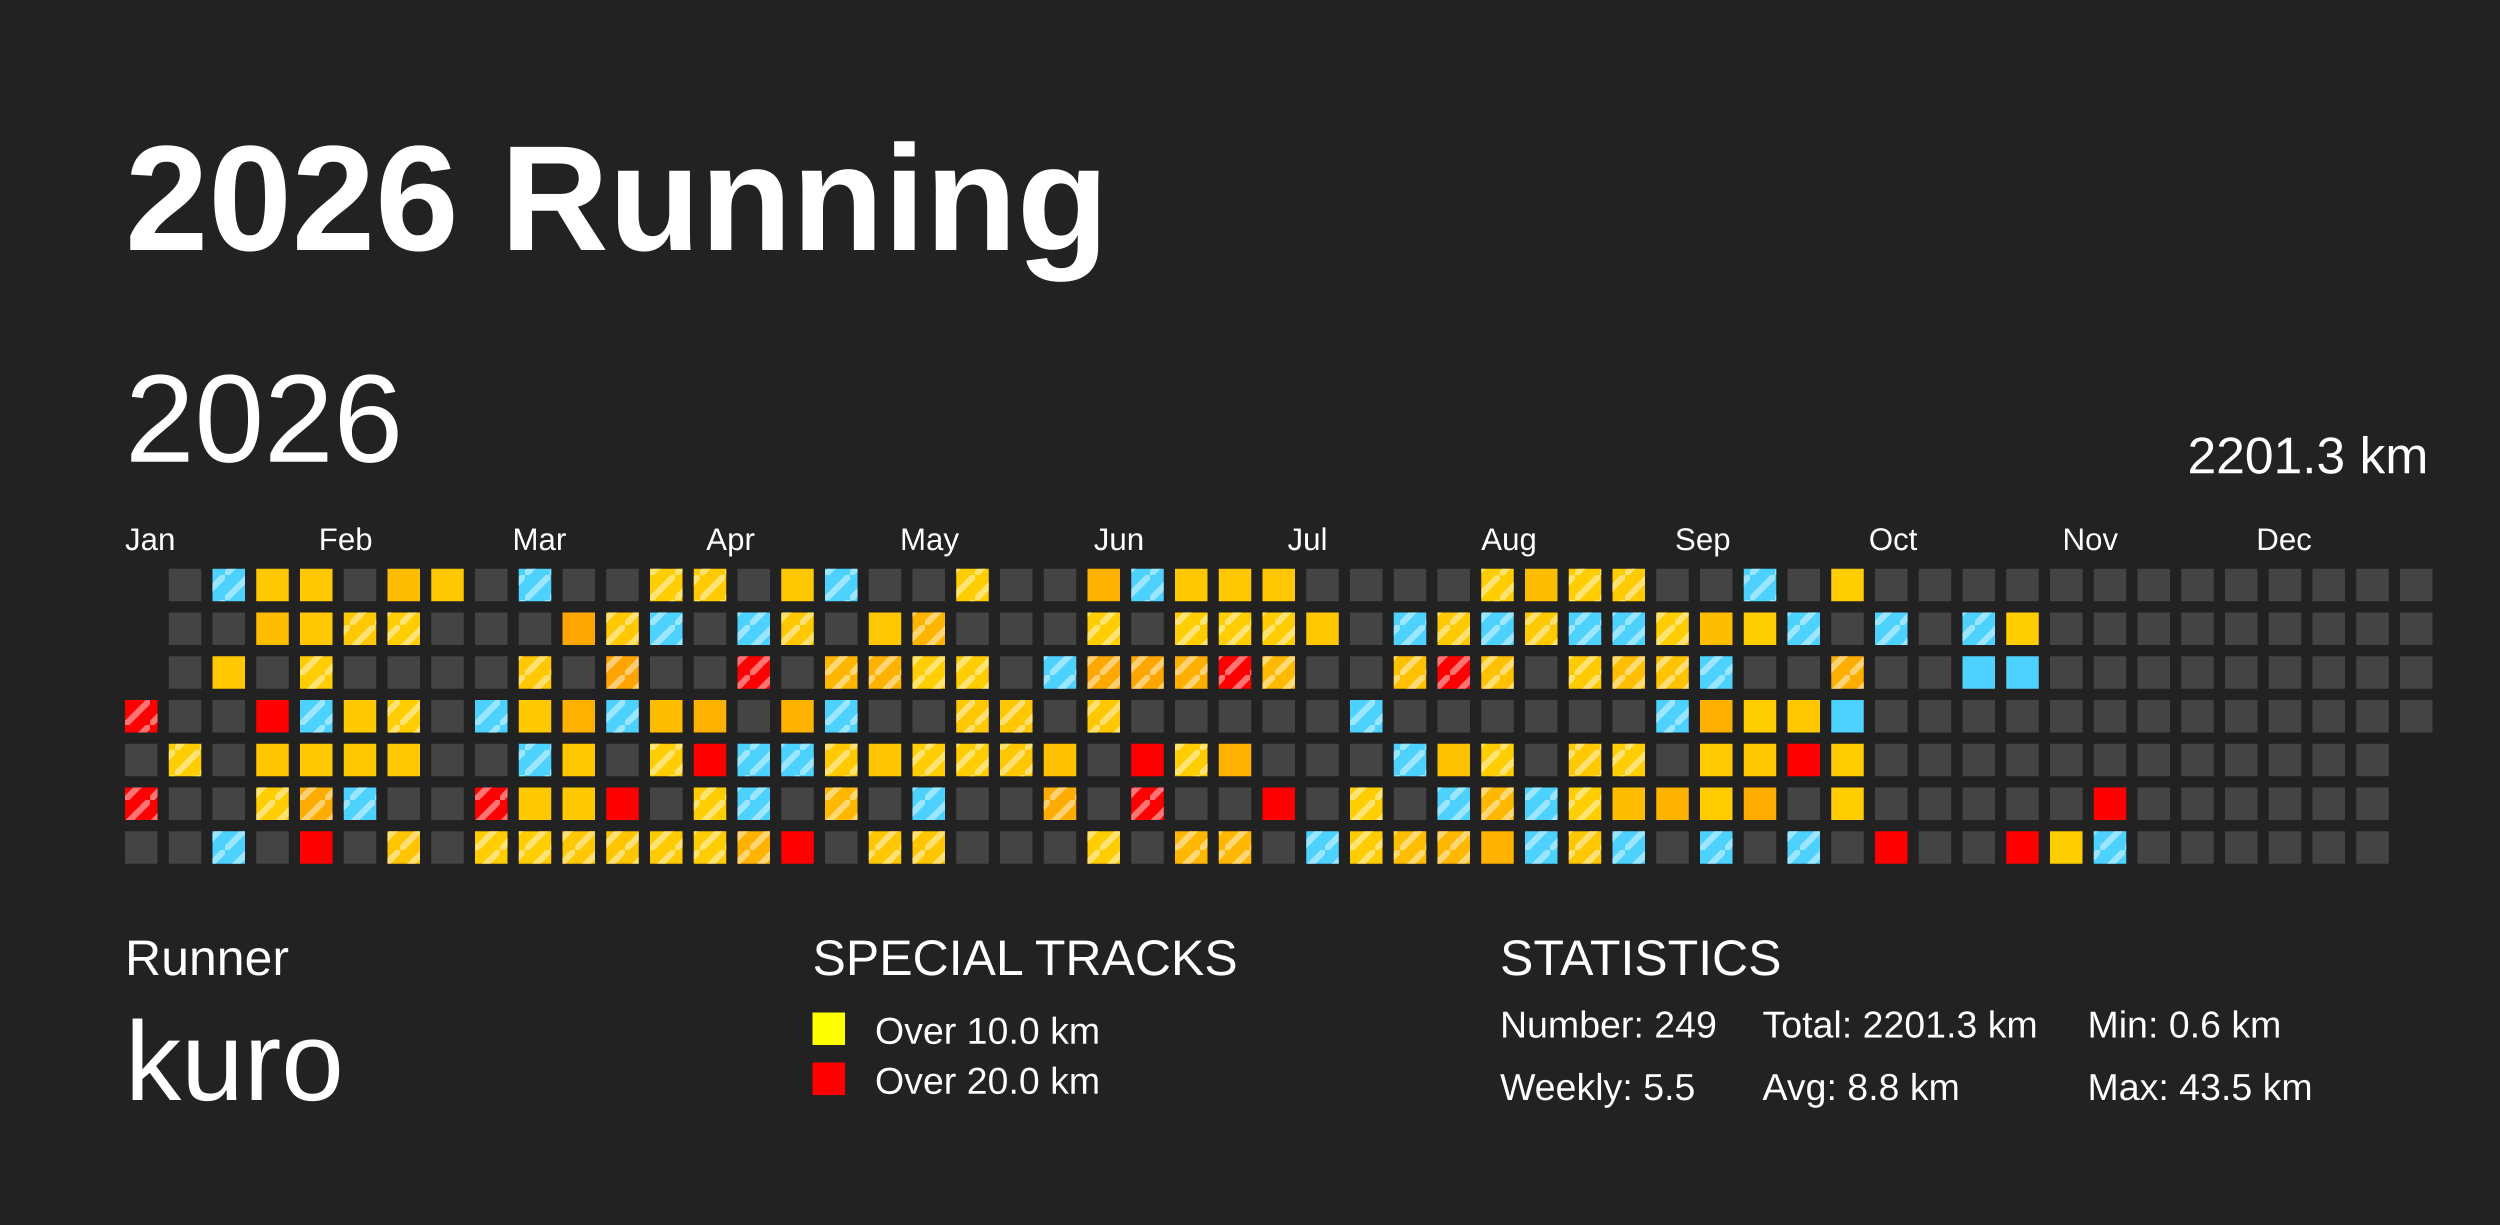
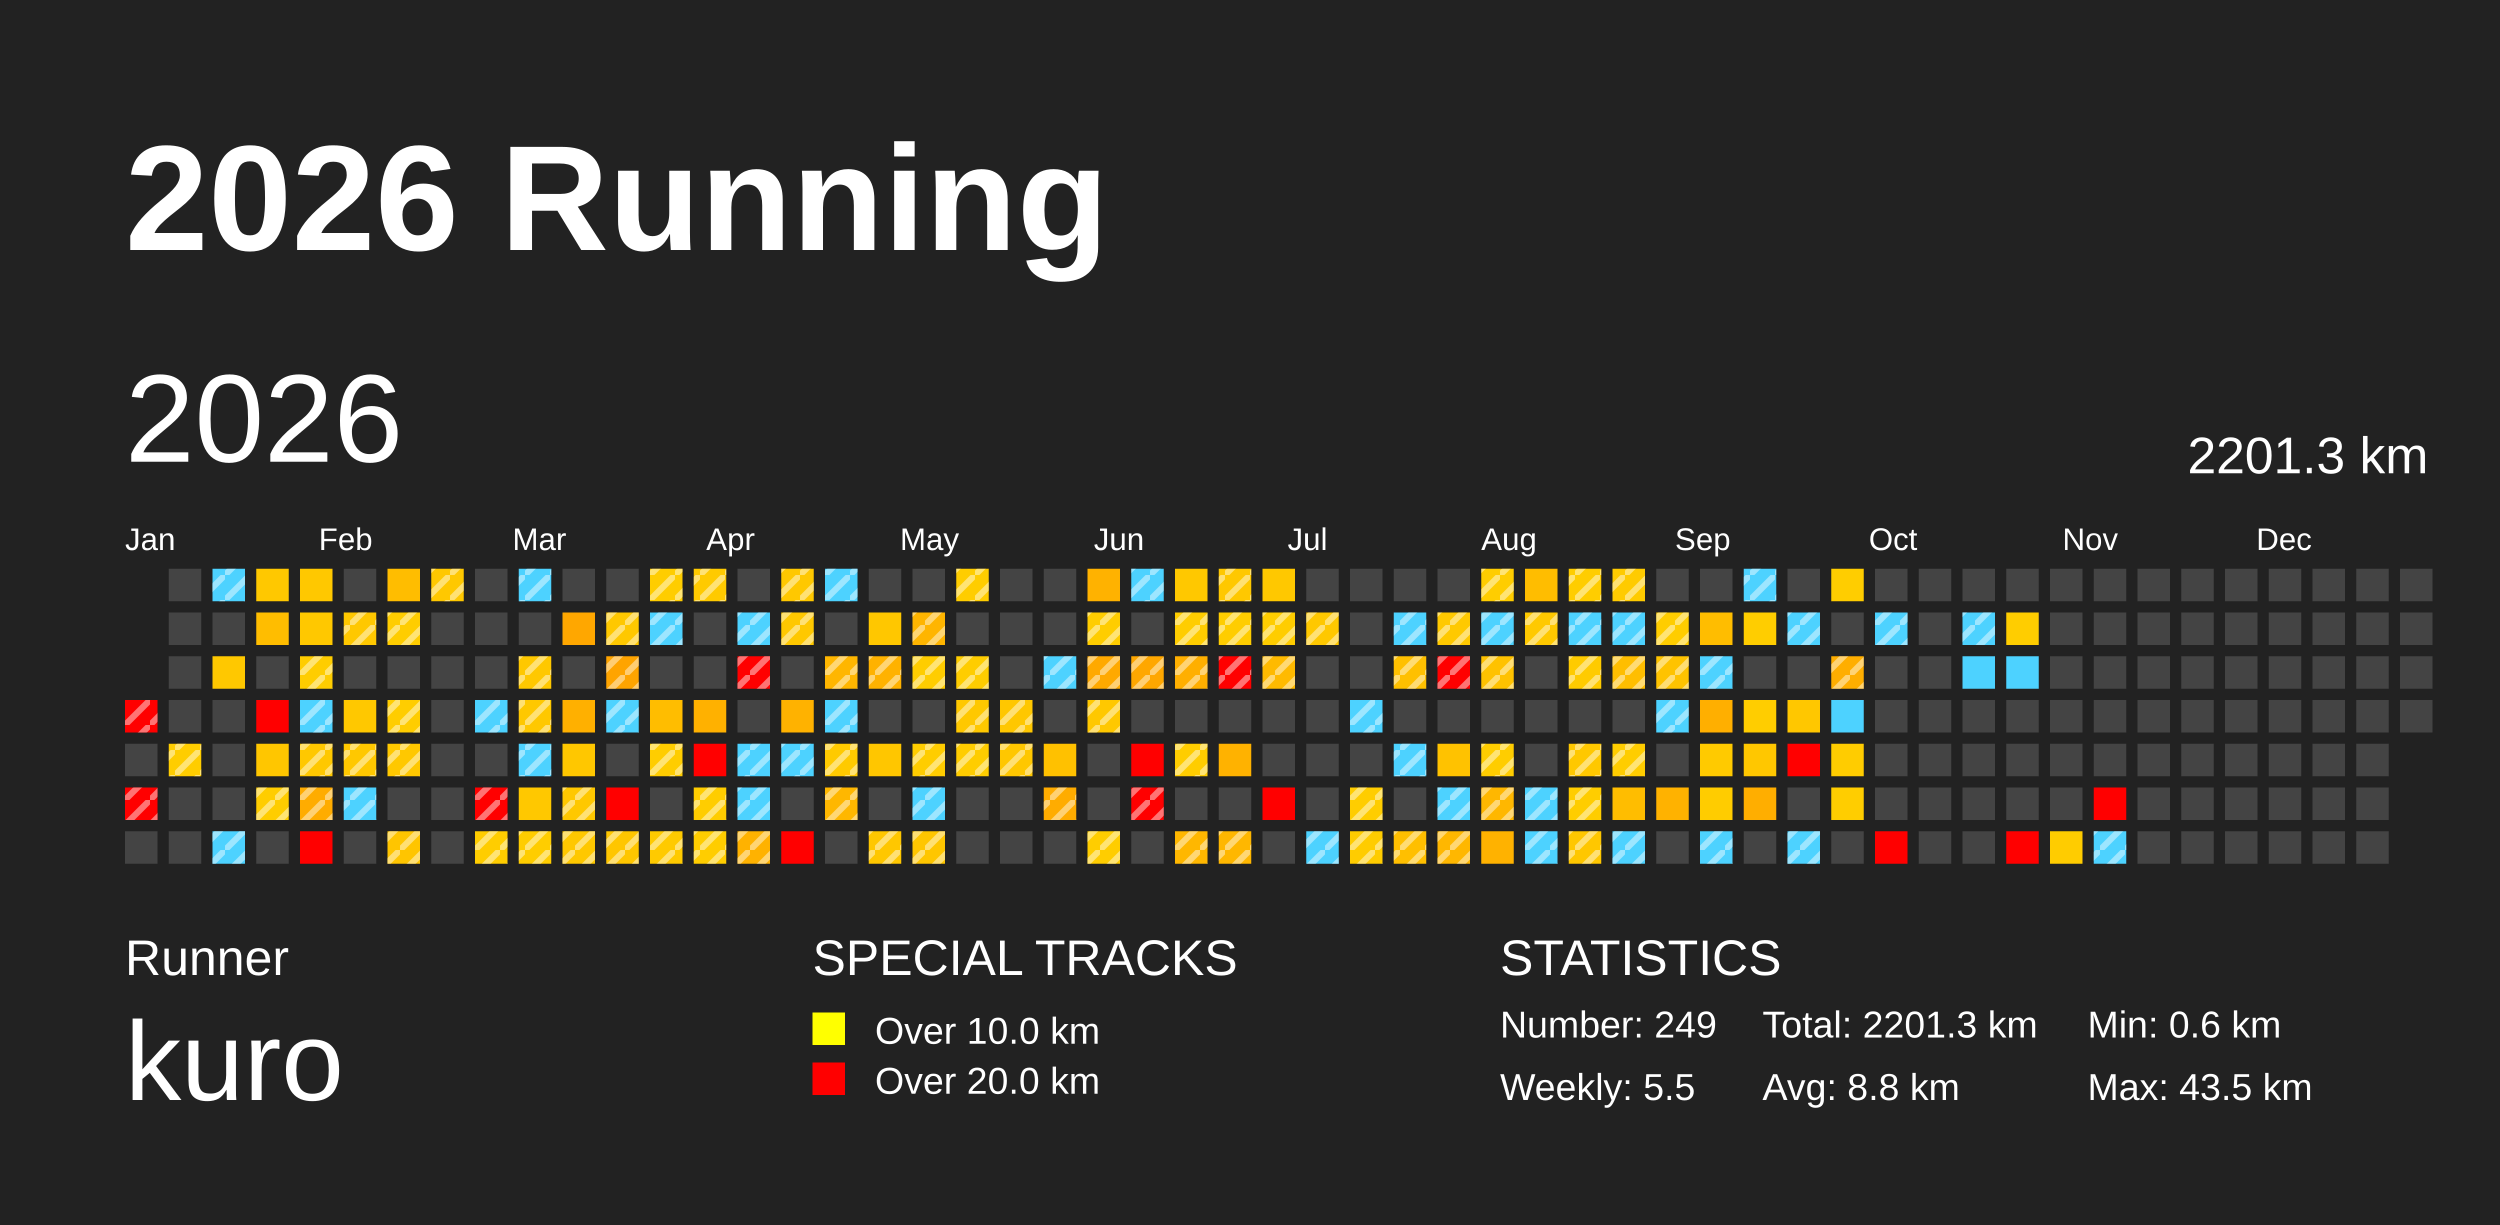
<svg xmlns="http://www.w3.org/2000/svg" baseProfile="full" height="98mm" version="1.1" viewBox="0,0,200,98" width="200mm">
  <defs>
    <pattern height="2" id="indoor-stripe" patternUnits="userSpaceOnUse" width="2">
      <line stroke="white" stroke-opacity="0.45" stroke-width="0.5" x1="0" x2="2" y1="2" y2="0" />
    </pattern>
  </defs>
  <rect fill="#222222" height="98" width="200" x="0" y="0" />
  <text fill="#FFFFFF" style="font-size:12px; font-family:Arial; font-weight:bold;" x="10" y="20">2026 Running</text>
  <text fill="#FFFFFF" style="font-size:4px; font-family:Arial" x="10" y="78">Runner</text>
  <text fill="#FFFFFF" style="font-size:9px; font-family:Arial" x="10" y="88">kuro</text>
  <text fill="#FFFFFF" style="font-size:4px; font-family:Arial" x="65" y="78">SPECIAL TRACKS</text>
  <rect fill="yellow" height="2.6" width="2.6" x="65" y="81" />
  <text fill="#FFFFFF" style="font-size:3px; font-family:Arial" x="70" y="83.5">Over 10.0 km</text>
  <rect fill="red" height="2.6" width="2.6" x="65" y="85" />
  <text fill="#FFFFFF" style="font-size:3px; font-family:Arial" x="70" y="87.5">Over 20.0 km</text>
  <text fill="#FFFFFF" style="font-size:4px; font-family:Arial" x="120" y="78">STATISTICS</text>
  <text fill="#FFFFFF" style="font-size:3px; font-family:Arial" x="120" y="83">Number: 249</text>
  <text fill="#FFFFFF" style="font-size:3px; font-family:Arial" x="120" y="88">Weekly: 5.5</text>
  <text fill="#FFFFFF" style="font-size:3px; font-family:Arial" x="141" y="83">Total: 2201.3 km</text>
  <text fill="#FFFFFF" style="font-size:3px; font-family:Arial" x="141" y="88">Avg: 8.8 km</text>
  <text fill="#FFFFFF" style="font-size:3px; font-family:Arial" x="167" y="83">Min: 0.6 km</text>
  <text fill="#FFFFFF" style="font-size:3px; font-family:Arial" x="167" y="88">Max: 43.5 km</text>
  <text dominant-baseline="hanging" fill="#FFFFFF" style="font-size:10.0px; font-family:Arial;" x="10" y="30">2026</text>
  <text dominant-baseline="hanging" fill="#FFFFFF" style="font-size:4.125px; font-family:Arial;" x="175" y="35">2201.3 km</text>
  <text fill="#FFFFFF" style="font-size:2.5px; font-family:Arial" x="10.0" y="44">Jan</text>
  <text fill="#FFFFFF" style="font-size:2.5px; font-family:Arial" x="25.5" y="44">Feb</text>
  <text fill="#FFFFFF" style="font-size:2.5px; font-family:Arial" x="41.0" y="44">Mar</text>
  <text fill="#FFFFFF" style="font-size:2.5px; font-family:Arial" x="56.5" y="44">Apr</text>
  <text fill="#FFFFFF" style="font-size:2.5px; font-family:Arial" x="72.0" y="44">May</text>
  <text fill="#FFFFFF" style="font-size:2.5px; font-family:Arial" x="87.5" y="44">Jun</text>
  <text fill="#FFFFFF" style="font-size:2.5px; font-family:Arial" x="103.0" y="44">Jul</text>
  <text fill="#FFFFFF" style="font-size:2.5px; font-family:Arial" x="118.5" y="44">Aug</text>
  <text fill="#FFFFFF" style="font-size:2.5px; font-family:Arial" x="134.0" y="44">Sep</text>
  <text fill="#FFFFFF" style="font-size:2.5px; font-family:Arial" x="149.5" y="44">Oct</text>
  <text fill="#FFFFFF" style="font-size:2.5px; font-family:Arial" x="165.0" y="44">Nov</text>
  <text fill="#FFFFFF" style="font-size:2.5px; font-family:Arial" x="180.5" y="44">Dec</text>
  <rect fill="red" height="2.6" width="2.6" x="10.0" y="56.0" />
  <rect fill="url(#indoor-stripe)" height="2.6" style="pointer-events: none;" width="2.6" x="10.0" y="56.0" />
  <rect fill="#444444" height="2.6" width="2.6" x="10.0" y="59.5" />
  <rect fill="red" height="2.6" width="2.6" x="10.0" y="63.0" />
  <rect fill="url(#indoor-stripe)" height="2.6" style="pointer-events: none;" width="2.6" x="10.0" y="63.0" />
  <rect fill="#444444" height="2.6" width="2.6" x="10.0" y="66.5" />
  <rect fill="#444444" height="2.6" width="2.6" x="13.5" y="45.5" />
  <rect fill="#444444" height="2.6" width="2.6" x="13.5" y="49.0" />
  <rect fill="#444444" height="2.6" width="2.6" x="13.5" y="52.5" />
  <rect fill="#444444" height="2.6" width="2.6" x="13.5" y="56.0" />
  <rect fill="#ffcd00" height="2.6" width="2.6" x="13.5" y="59.5" />
  <rect fill="url(#indoor-stripe)" height="2.6" style="pointer-events: none;" width="2.6" x="13.5" y="59.5" />
  <rect fill="#444444" height="2.6" width="2.6" x="13.5" y="63.0" />
  <rect fill="#444444" height="2.6" width="2.6" x="13.5" y="66.5" />
  <rect fill="#4dd2ff" height="2.6" width="2.6" x="17.0" y="45.5" />
  <rect fill="url(#indoor-stripe)" height="2.6" style="pointer-events: none;" width="2.6" x="17.0" y="45.5" />
  <rect fill="#444444" height="2.6" width="2.6" x="17.0" y="49.0" />
  <rect fill="#ffc800" height="2.6" width="2.6" x="17.0" y="52.5" />
  <rect fill="#444444" height="2.6" width="2.6" x="17.0" y="56.0" />
  <rect fill="#444444" height="2.6" width="2.6" x="17.0" y="59.5" />
  <rect fill="#444444" height="2.6" width="2.6" x="17.0" y="63.0" />
  <rect fill="#4dd2ff" height="2.6" width="2.6" x="17.0" y="66.5" />
  <rect fill="url(#indoor-stripe)" height="2.6" style="pointer-events: none;" width="2.6" x="17.0" y="66.5" />
  <rect fill="#ffc800" height="2.6" width="2.6" x="20.5" y="45.5" />
  <rect fill="#ffbd00" height="2.6" width="2.6" x="20.5" y="49.0" />
  <rect fill="#444444" height="2.6" width="2.6" x="20.5" y="52.5" />
  <rect fill="red" height="2.6" width="2.6" x="20.5" y="56.0" />
  <rect fill="#ffc600" height="2.6" width="2.6" x="20.5" y="59.5" />
  <rect fill="#ffcd00" height="2.6" width="2.6" x="20.5" y="63.0" />
  <rect fill="url(#indoor-stripe)" height="2.6" style="pointer-events: none;" width="2.6" x="20.5" y="63.0" />
  <rect fill="#444444" height="2.6" width="2.6" x="20.5" y="66.5" />
  <rect fill="#ffc800" height="2.6" width="2.6" x="24.0" y="45.5" />
  <rect fill="#ffc800" height="2.6" width="2.6" x="24.0" y="49.0" />
  <rect fill="#ffcd00" height="2.6" width="2.6" x="24.0" y="52.5" />
  <rect fill="url(#indoor-stripe)" height="2.6" style="pointer-events: none;" width="2.6" x="24.0" y="52.5" />
  <rect fill="#4dd2ff" height="2.6" width="2.6" x="24.0" y="56.0" />
  <rect fill="url(#indoor-stripe)" height="2.6" style="pointer-events: none;" width="2.6" x="24.0" y="56.0" />
  <rect fill="#ffc800" height="2.6" width="2.6" x="24.0" y="59.5" />
+   <rect fill="url(#indoor-stripe)" height="2.6" style="pointer-events: none;" width="2.6" x="24.0" y="59.5" />
  <rect fill="#ffac00" height="2.6" width="2.6" x="24.0" y="63.0" />
  <rect fill="url(#indoor-stripe)" height="2.6" style="pointer-events: none;" width="2.6" x="24.0" y="63.0" />
  <rect fill="red" height="2.6" width="2.6" x="24.0" y="66.5" />
  <rect fill="#444444" height="2.6" width="2.6" x="27.5" y="45.5" />
  <rect fill="#ffc800" height="2.6" width="2.6" x="27.5" y="49.0" />
  <rect fill="url(#indoor-stripe)" height="2.6" style="pointer-events: none;" width="2.6" x="27.5" y="49.0" />
  <rect fill="#444444" height="2.6" width="2.6" x="27.5" y="52.5" />
  <rect fill="#ffc800" height="2.6" width="2.6" x="27.5" y="56.0" />
  <rect fill="#ffc800" height="2.6" width="2.6" x="27.5" y="59.5" />
+   <rect fill="url(#indoor-stripe)" height="2.6" style="pointer-events: none;" width="2.6" x="27.5" y="59.5" />
  <rect fill="#4dd2ff" height="2.6" width="2.6" x="27.5" y="63.0" />
  <rect fill="url(#indoor-stripe)" height="2.6" style="pointer-events: none;" width="2.6" x="27.5" y="63.0" />
  <rect fill="#444444" height="2.6" width="2.6" x="27.5" y="66.5" />
  <rect fill="#ffbd00" height="2.6" width="2.6" x="31.0" y="45.5" />
  <rect fill="#ffcd00" height="2.6" width="2.6" x="31.0" y="49.0" />
  <rect fill="url(#indoor-stripe)" height="2.6" style="pointer-events: none;" width="2.6" x="31.0" y="49.0" />
  <rect fill="#444444" height="2.6" width="2.6" x="31.0" y="52.5" />
  <rect fill="#ffcd00" height="2.6" width="2.6" x="31.0" y="56.0" />
  <rect fill="url(#indoor-stripe)" height="2.6" style="pointer-events: none;" width="2.6" x="31.0" y="56.0" />
  <rect fill="#ffc800" height="2.6" width="2.6" x="31.0" y="59.5" />
+   <rect fill="url(#indoor-stripe)" height="2.6" style="pointer-events: none;" width="2.6" x="31.0" y="59.5" />
  <rect fill="#444444" height="2.6" width="2.6" x="31.0" y="63.0" />
  <rect fill="#ffc500" height="2.6" width="2.6" x="31.0" y="66.5" />
  <rect fill="url(#indoor-stripe)" height="2.6" style="pointer-events: none;" width="2.6" x="31.0" y="66.5" />
  <rect fill="#ffc800" height="2.6" width="2.6" x="34.5" y="45.5" />
+   <rect fill="url(#indoor-stripe)" height="2.6" style="pointer-events: none;" width="2.6" x="34.5" y="45.5" />
  <rect fill="#444444" height="2.6" width="2.6" x="34.5" y="49.0" />
  <rect fill="#444444" height="2.6" width="2.6" x="34.5" y="52.5" />
  <rect fill="#444444" height="2.6" width="2.6" x="34.5" y="56.0" />
  <rect fill="#444444" height="2.6" width="2.6" x="34.5" y="59.5" />
  <rect fill="#444444" height="2.6" width="2.6" x="34.5" y="63.0" />
  <rect fill="#444444" height="2.6" width="2.6" x="34.5" y="66.5" />
  <rect fill="#444444" height="2.6" width="2.6" x="38.0" y="45.5" />
  <rect fill="#444444" height="2.6" width="2.6" x="38.0" y="49.0" />
  <rect fill="#444444" height="2.6" width="2.6" x="38.0" y="52.5" />
  <rect fill="#4dd2ff" height="2.6" width="2.6" x="38.0" y="56.0" />
  <rect fill="url(#indoor-stripe)" height="2.6" style="pointer-events: none;" width="2.6" x="38.0" y="56.0" />
  <rect fill="#444444" height="2.6" width="2.6" x="38.0" y="59.5" />
  <rect fill="red" height="2.6" width="2.6" x="38.0" y="63.0" />
  <rect fill="url(#indoor-stripe)" height="2.6" style="pointer-events: none;" width="2.6" x="38.0" y="63.0" />
  <rect fill="#ffcd00" height="2.6" width="2.6" x="38.0" y="66.5" />
  <rect fill="url(#indoor-stripe)" height="2.6" style="pointer-events: none;" width="2.6" x="38.0" y="66.5" />
  <rect fill="#4dd2ff" height="2.6" width="2.6" x="41.5" y="45.5" />
  <rect fill="url(#indoor-stripe)" height="2.6" style="pointer-events: none;" width="2.6" x="41.5" y="45.5" />
  <rect fill="#444444" height="2.6" width="2.6" x="41.5" y="49.0" />
  <rect fill="#ffc800" height="2.6" width="2.6" x="41.5" y="52.5" />
  <rect fill="url(#indoor-stripe)" height="2.6" style="pointer-events: none;" width="2.6" x="41.5" y="52.5" />
  <rect fill="#ffc800" height="2.6" width="2.6" x="41.5" y="56.0" />
+   <rect fill="url(#indoor-stripe)" height="2.6" style="pointer-events: none;" width="2.6" x="41.5" y="56.0" />
  <rect fill="#4dd2ff" height="2.6" width="2.6" x="41.5" y="59.5" />
  <rect fill="url(#indoor-stripe)" height="2.6" style="pointer-events: none;" width="2.6" x="41.5" y="59.5" />
  <rect fill="#ffc800" height="2.6" width="2.6" x="41.5" y="63.0" />
  <rect fill="#ffcd00" height="2.6" width="2.6" x="41.5" y="66.5" />
  <rect fill="url(#indoor-stripe)" height="2.6" style="pointer-events: none;" width="2.6" x="41.5" y="66.5" />
  <rect fill="#444444" height="2.6" width="2.6" x="45.0" y="45.5" />
  <rect fill="#ffa700" height="2.6" width="2.6" x="45.0" y="49.0" />
  <rect fill="#444444" height="2.6" width="2.6" x="45.0" y="52.5" />
  <rect fill="#ffb000" height="2.6" width="2.6" x="45.0" y="56.0" />
  <rect fill="#ffc700" height="2.6" width="2.6" x="45.0" y="59.5" />
  <rect fill="#ffc800" height="2.6" width="2.6" x="45.0" y="63.0" />
+   <rect fill="url(#indoor-stripe)" height="2.6" style="pointer-events: none;" width="2.6" x="45.0" y="63.0" />
  <rect fill="#ffc800" height="2.6" width="2.6" x="45.0" y="66.5" />
  <rect fill="url(#indoor-stripe)" height="2.6" style="pointer-events: none;" width="2.6" x="45.0" y="66.5" />
  <rect fill="#444444" height="2.6" width="2.6" x="48.5" y="45.5" />
  <rect fill="#ffc800" height="2.6" width="2.6" x="48.5" y="49.0" />
  <rect fill="url(#indoor-stripe)" height="2.6" style="pointer-events: none;" width="2.6" x="48.5" y="49.0" />
  <rect fill="#ffa400" height="2.6" width="2.6" x="48.5" y="52.5" />
  <rect fill="url(#indoor-stripe)" height="2.6" style="pointer-events: none;" width="2.6" x="48.5" y="52.5" />
  <rect fill="#4dd2ff" height="2.6" width="2.6" x="48.5" y="56.0" />
  <rect fill="url(#indoor-stripe)" height="2.6" style="pointer-events: none;" width="2.6" x="48.5" y="56.0" />
  <rect fill="#444444" height="2.6" width="2.6" x="48.5" y="59.5" />
  <rect fill="red" height="2.6" width="2.6" x="48.5" y="63.0" />
  <rect fill="#ffc600" height="2.6" width="2.6" x="48.5" y="66.5" />
  <rect fill="url(#indoor-stripe)" height="2.6" style="pointer-events: none;" width="2.6" x="48.5" y="66.5" />
  <rect fill="#ffcd00" height="2.6" width="2.6" x="52.0" y="45.5" />
  <rect fill="url(#indoor-stripe)" height="2.6" style="pointer-events: none;" width="2.6" x="52.0" y="45.5" />
  <rect fill="#4dd2ff" height="2.6" width="2.6" x="52.0" y="49.0" />
  <rect fill="url(#indoor-stripe)" height="2.6" style="pointer-events: none;" width="2.6" x="52.0" y="49.0" />
  <rect fill="#444444" height="2.6" width="2.6" x="52.0" y="52.5" />
  <rect fill="#ffbd00" height="2.6" width="2.6" x="52.0" y="56.0" />
  <rect fill="#ffcd00" height="2.6" width="2.6" x="52.0" y="59.5" />
  <rect fill="url(#indoor-stripe)" height="2.6" style="pointer-events: none;" width="2.6" x="52.0" y="59.5" />
  <rect fill="#444444" height="2.6" width="2.6" x="52.0" y="63.0" />
  <rect fill="#ffca00" height="2.6" width="2.6" x="52.0" y="66.5" />
  <rect fill="url(#indoor-stripe)" height="2.6" style="pointer-events: none;" width="2.6" x="52.0" y="66.5" />
  <rect fill="#ffca00" height="2.6" width="2.6" x="55.5" y="45.5" />
  <rect fill="url(#indoor-stripe)" height="2.6" style="pointer-events: none;" width="2.6" x="55.5" y="45.5" />
  <rect fill="#444444" height="2.6" width="2.6" x="55.5" y="49.0" />
  <rect fill="#444444" height="2.6" width="2.6" x="55.5" y="52.5" />
  <rect fill="#ffb100" height="2.6" width="2.6" x="55.5" y="56.0" />
  <rect fill="red" height="2.6" width="2.6" x="55.5" y="59.5" />
  <rect fill="#ffcd00" height="2.6" width="2.6" x="55.5" y="63.0" />
  <rect fill="url(#indoor-stripe)" height="2.6" style="pointer-events: none;" width="2.6" x="55.5" y="63.0" />
  <rect fill="#ffcd00" height="2.6" width="2.6" x="55.5" y="66.5" />
  <rect fill="url(#indoor-stripe)" height="2.6" style="pointer-events: none;" width="2.6" x="55.5" y="66.5" />
  <rect fill="#444444" height="2.6" width="2.6" x="59.0" y="45.5" />
  <rect fill="#4dd2ff" height="2.6" width="2.6" x="59.0" y="49.0" />
  <rect fill="url(#indoor-stripe)" height="2.6" style="pointer-events: none;" width="2.6" x="59.0" y="49.0" />
  <rect fill="red" height="2.6" width="2.6" x="59.0" y="52.5" />
  <rect fill="url(#indoor-stripe)" height="2.6" style="pointer-events: none;" width="2.6" x="59.0" y="52.5" />
  <rect fill="#444444" height="2.6" width="2.6" x="59.0" y="56.0" />
  <rect fill="#4dd2ff" height="2.6" width="2.6" x="59.0" y="59.5" />
  <rect fill="url(#indoor-stripe)" height="2.6" style="pointer-events: none;" width="2.6" x="59.0" y="59.5" />
  <rect fill="#4dd2ff" height="2.6" width="2.6" x="59.0" y="63.0" />
  <rect fill="url(#indoor-stripe)" height="2.6" style="pointer-events: none;" width="2.6" x="59.0" y="63.0" />
  <rect fill="#ffb200" height="2.6" width="2.6" x="59.0" y="66.5" />
  <rect fill="url(#indoor-stripe)" height="2.6" style="pointer-events: none;" width="2.6" x="59.0" y="66.5" />
  <rect fill="#ffc800" height="2.6" width="2.6" x="62.5" y="45.5" />
+   <rect fill="url(#indoor-stripe)" height="2.6" style="pointer-events: none;" width="2.6" x="62.5" y="45.5" />
  <rect fill="#ffc800" height="2.6" width="2.6" x="62.5" y="49.0" />
  <rect fill="url(#indoor-stripe)" height="2.6" style="pointer-events: none;" width="2.6" x="62.5" y="49.0" />
  <rect fill="#444444" height="2.6" width="2.6" x="62.5" y="52.5" />
  <rect fill="#ffb200" height="2.6" width="2.6" x="62.5" y="56.0" />
  <rect fill="#4dd2ff" height="2.6" width="2.6" x="62.5" y="59.5" />
  <rect fill="url(#indoor-stripe)" height="2.6" style="pointer-events: none;" width="2.6" x="62.5" y="59.5" />
  <rect fill="#444444" height="2.6" width="2.6" x="62.5" y="63.0" />
  <rect fill="red" height="2.6" width="2.6" x="62.5" y="66.5" />
  <rect fill="#4dd2ff" height="2.6" width="2.6" x="66.0" y="45.5" />
  <rect fill="url(#indoor-stripe)" height="2.6" style="pointer-events: none;" width="2.6" x="66.0" y="45.5" />
  <rect fill="#444444" height="2.6" width="2.6" x="66.0" y="49.0" />
  <rect fill="#ffb600" height="2.6" width="2.6" x="66.0" y="52.5" />
  <rect fill="url(#indoor-stripe)" height="2.6" style="pointer-events: none;" width="2.6" x="66.0" y="52.5" />
  <rect fill="#4dd2ff" height="2.6" width="2.6" x="66.0" y="56.0" />
  <rect fill="url(#indoor-stripe)" height="2.6" style="pointer-events: none;" width="2.6" x="66.0" y="56.0" />
  <rect fill="#ffca00" height="2.6" width="2.6" x="66.0" y="59.5" />
  <rect fill="url(#indoor-stripe)" height="2.6" style="pointer-events: none;" width="2.6" x="66.0" y="59.5" />
  <rect fill="#ffb700" height="2.6" width="2.6" x="66.0" y="63.0" />
  <rect fill="url(#indoor-stripe)" height="2.6" style="pointer-events: none;" width="2.6" x="66.0" y="63.0" />
  <rect fill="#444444" height="2.6" width="2.6" x="66.0" y="66.5" />
  <rect fill="#444444" height="2.6" width="2.6" x="69.5" y="45.5" />
  <rect fill="#ffc700" height="2.6" width="2.6" x="69.5" y="49.0" />
  <rect fill="#ffb200" height="2.6" width="2.6" x="69.5" y="52.5" />
  <rect fill="url(#indoor-stripe)" height="2.6" style="pointer-events: none;" width="2.6" x="69.5" y="52.5" />
  <rect fill="#444444" height="2.6" width="2.6" x="69.5" y="56.0" />
  <rect fill="#ffc600" height="2.6" width="2.6" x="69.5" y="59.5" />
  <rect fill="#444444" height="2.6" width="2.6" x="69.5" y="63.0" />
  <rect fill="#ffc700" height="2.6" width="2.6" x="69.5" y="66.5" />
  <rect fill="url(#indoor-stripe)" height="2.6" style="pointer-events: none;" width="2.6" x="69.5" y="66.5" />
  <rect fill="#444444" height="2.6" width="2.6" x="73.0" y="45.5" />
  <rect fill="#ffb500" height="2.6" width="2.6" x="73.0" y="49.0" />
  <rect fill="url(#indoor-stripe)" height="2.6" style="pointer-events: none;" width="2.6" x="73.0" y="49.0" />
  <rect fill="#ffcd00" height="2.6" width="2.6" x="73.0" y="52.5" />
  <rect fill="url(#indoor-stripe)" height="2.6" style="pointer-events: none;" width="2.6" x="73.0" y="52.5" />
  <rect fill="#444444" height="2.6" width="2.6" x="73.0" y="56.0" />
  <rect fill="#ffcd00" height="2.6" width="2.6" x="73.0" y="59.5" />
  <rect fill="url(#indoor-stripe)" height="2.6" style="pointer-events: none;" width="2.6" x="73.0" y="59.5" />
  <rect fill="#4dd2ff" height="2.6" width="2.6" x="73.0" y="63.0" />
  <rect fill="url(#indoor-stripe)" height="2.6" style="pointer-events: none;" width="2.6" x="73.0" y="63.0" />
  <rect fill="#ffc600" height="2.6" width="2.6" x="73.0" y="66.5" />
  <rect fill="url(#indoor-stripe)" height="2.6" style="pointer-events: none;" width="2.6" x="73.0" y="66.5" />
  <rect fill="#ffcd00" height="2.6" width="2.6" x="76.5" y="45.5" />
  <rect fill="url(#indoor-stripe)" height="2.6" style="pointer-events: none;" width="2.6" x="76.5" y="45.5" />
  <rect fill="#444444" height="2.6" width="2.6" x="76.5" y="49.0" />
  <rect fill="#ffcd00" height="2.6" width="2.6" x="76.5" y="52.5" />
  <rect fill="url(#indoor-stripe)" height="2.6" style="pointer-events: none;" width="2.6" x="76.5" y="52.5" />
  <rect fill="#ffc800" height="2.6" width="2.6" x="76.5" y="56.0" />
  <rect fill="url(#indoor-stripe)" height="2.6" style="pointer-events: none;" width="2.6" x="76.5" y="56.0" />
  <rect fill="#ffcd00" height="2.6" width="2.6" x="76.5" y="59.5" />
  <rect fill="url(#indoor-stripe)" height="2.6" style="pointer-events: none;" width="2.6" x="76.5" y="59.5" />
  <rect fill="#444444" height="2.6" width="2.6" x="76.5" y="63.0" />
  <rect fill="#444444" height="2.6" width="2.6" x="76.5" y="66.5" />
  <rect fill="#444444" height="2.6" width="2.6" x="80.0" y="45.5" />
  <rect fill="#444444" height="2.6" width="2.6" x="80.0" y="49.0" />
  <rect fill="#444444" height="2.6" width="2.6" x="80.0" y="52.5" />
  <rect fill="#ffc700" height="2.6" width="2.6" x="80.0" y="56.0" />
  <rect fill="url(#indoor-stripe)" height="2.6" style="pointer-events: none;" width="2.6" x="80.0" y="56.0" />
  <rect fill="#ffc700" height="2.6" width="2.6" x="80.0" y="59.5" />
  <rect fill="url(#indoor-stripe)" height="2.6" style="pointer-events: none;" width="2.6" x="80.0" y="59.5" />
  <rect fill="#444444" height="2.6" width="2.6" x="80.0" y="63.0" />
  <rect fill="#444444" height="2.6" width="2.6" x="80.0" y="66.5" />
  <rect fill="#444444" height="2.6" width="2.6" x="83.5" y="45.5" />
  <rect fill="#444444" height="2.6" width="2.6" x="83.5" y="49.0" />
  <rect fill="#4dd2ff" height="2.6" width="2.6" x="83.5" y="52.5" />
  <rect fill="url(#indoor-stripe)" height="2.6" style="pointer-events: none;" width="2.6" x="83.5" y="52.5" />
  <rect fill="#444444" height="2.6" width="2.6" x="83.5" y="56.0" />
  <rect fill="#ffc100" height="2.6" width="2.6" x="83.5" y="59.5" />
  <rect fill="#ffac00" height="2.6" width="2.6" x="83.5" y="63.0" />
  <rect fill="url(#indoor-stripe)" height="2.6" style="pointer-events: none;" width="2.6" x="83.5" y="63.0" />
  <rect fill="#444444" height="2.6" width="2.6" x="83.5" y="66.5" />
  <rect fill="#ffb200" height="2.6" width="2.6" x="87.0" y="45.5" />
  <rect fill="#ffcd00" height="2.6" width="2.6" x="87.0" y="49.0" />
  <rect fill="url(#indoor-stripe)" height="2.6" style="pointer-events: none;" width="2.6" x="87.0" y="49.0" />
  <rect fill="#ffa900" height="2.6" width="2.6" x="87.0" y="52.5" />
  <rect fill="url(#indoor-stripe)" height="2.6" style="pointer-events: none;" width="2.6" x="87.0" y="52.5" />
  <rect fill="#ffc800" height="2.6" width="2.6" x="87.0" y="56.0" />
  <rect fill="url(#indoor-stripe)" height="2.6" style="pointer-events: none;" width="2.6" x="87.0" y="56.0" />
  <rect fill="#444444" height="2.6" width="2.6" x="87.0" y="59.5" />
  <rect fill="#444444" height="2.6" width="2.6" x="87.0" y="63.0" />
  <rect fill="#ffcd00" height="2.6" width="2.6" x="87.0" y="66.5" />
  <rect fill="url(#indoor-stripe)" height="2.6" style="pointer-events: none;" width="2.6" x="87.0" y="66.5" />
  <rect fill="#4dd2ff" height="2.6" width="2.6" x="90.5" y="45.5" />
  <rect fill="url(#indoor-stripe)" height="2.6" style="pointer-events: none;" width="2.6" x="90.5" y="45.5" />
  <rect fill="#444444" height="2.6" width="2.6" x="90.5" y="49.0" />
  <rect fill="#ffa700" height="2.6" width="2.6" x="90.5" y="52.5" />
  <rect fill="url(#indoor-stripe)" height="2.6" style="pointer-events: none;" width="2.6" x="90.5" y="52.5" />
  <rect fill="#444444" height="2.6" width="2.6" x="90.5" y="56.0" />
  <rect fill="red" height="2.6" width="2.6" x="90.5" y="59.5" />
  <rect fill="red" height="2.6" width="2.6" x="90.5" y="63.0" />
  <rect fill="url(#indoor-stripe)" height="2.6" style="pointer-events: none;" width="2.6" x="90.5" y="63.0" />
  <rect fill="#444444" height="2.6" width="2.6" x="90.5" y="66.5" />
  <rect fill="#ffc800" height="2.6" width="2.6" x="94.0" y="45.5" />
  <rect fill="#ffcd00" height="2.6" width="2.6" x="94.0" y="49.0" />
  <rect fill="url(#indoor-stripe)" height="2.6" style="pointer-events: none;" width="2.6" x="94.0" y="49.0" />
  <rect fill="#ffaf00" height="2.6" width="2.6" x="94.0" y="52.5" />
  <rect fill="url(#indoor-stripe)" height="2.6" style="pointer-events: none;" width="2.6" x="94.0" y="52.5" />
  <rect fill="#444444" height="2.6" width="2.6" x="94.0" y="56.0" />
  <rect fill="#ffcd00" height="2.6" width="2.6" x="94.0" y="59.5" />
  <rect fill="url(#indoor-stripe)" height="2.6" style="pointer-events: none;" width="2.6" x="94.0" y="59.5" />
  <rect fill="#444444" height="2.6" width="2.6" x="94.0" y="63.0" />
  <rect fill="#ffb700" height="2.6" width="2.6" x="94.0" y="66.5" />
  <rect fill="url(#indoor-stripe)" height="2.6" style="pointer-events: none;" width="2.6" x="94.0" y="66.5" />
  <rect fill="#ffc800" height="2.6" width="2.6" x="97.5" y="45.5" />
+   <rect fill="url(#indoor-stripe)" height="2.6" style="pointer-events: none;" width="2.6" x="97.5" y="45.5" />
  <rect fill="#ffcd00" height="2.6" width="2.6" x="97.5" y="49.0" />
  <rect fill="url(#indoor-stripe)" height="2.6" style="pointer-events: none;" width="2.6" x="97.5" y="49.0" />
  <rect fill="red" height="2.6" width="2.6" x="97.5" y="52.5" />
  <rect fill="url(#indoor-stripe)" height="2.6" style="pointer-events: none;" width="2.6" x="97.5" y="52.5" />
  <rect fill="#444444" height="2.6" width="2.6" x="97.5" y="56.0" />
  <rect fill="#ffb200" height="2.6" width="2.6" x="97.5" y="59.5" />
  <rect fill="#444444" height="2.6" width="2.6" x="97.5" y="63.0" />
  <rect fill="#ffb700" height="2.6" width="2.6" x="97.5" y="66.5" />
  <rect fill="url(#indoor-stripe)" height="2.6" style="pointer-events: none;" width="2.6" x="97.5" y="66.5" />
  <rect fill="#ffc800" height="2.6" width="2.6" x="101.0" y="45.5" />
  <rect fill="#ffcd00" height="2.6" width="2.6" x="101.0" y="49.0" />
  <rect fill="url(#indoor-stripe)" height="2.6" style="pointer-events: none;" width="2.6" x="101.0" y="49.0" />
  <rect fill="#ffba00" height="2.6" width="2.6" x="101.0" y="52.5" />
  <rect fill="url(#indoor-stripe)" height="2.6" style="pointer-events: none;" width="2.6" x="101.0" y="52.5" />
  <rect fill="#444444" height="2.6" width="2.6" x="101.0" y="56.0" />
  <rect fill="#444444" height="2.6" width="2.6" x="101.0" y="59.5" />
  <rect fill="red" height="2.6" width="2.6" x="101.0" y="63.0" />
  <rect fill="#444444" height="2.6" width="2.6" x="101.0" y="66.5" />
  <rect fill="#444444" height="2.6" width="2.6" x="104.5" y="45.5" />
  <rect fill="#ffc800" height="2.6" width="2.6" x="104.5" y="49.0" />
+   <rect fill="url(#indoor-stripe)" height="2.6" style="pointer-events: none;" width="2.6" x="104.5" y="49.0" />
  <rect fill="#444444" height="2.6" width="2.6" x="104.5" y="52.5" />
  <rect fill="#444444" height="2.6" width="2.6" x="104.5" y="56.0" />
  <rect fill="#444444" height="2.6" width="2.6" x="104.5" y="59.5" />
  <rect fill="#444444" height="2.6" width="2.6" x="104.5" y="63.0" />
  <rect fill="#4dd2ff" height="2.6" width="2.6" x="104.5" y="66.5" />
  <rect fill="url(#indoor-stripe)" height="2.6" style="pointer-events: none;" width="2.6" x="104.5" y="66.5" />
  <rect fill="#444444" height="2.6" width="2.6" x="108.0" y="45.5" />
  <rect fill="#444444" height="2.6" width="2.6" x="108.0" y="49.0" />
  <rect fill="#444444" height="2.6" width="2.6" x="108.0" y="52.5" />
  <rect fill="#4dd2ff" height="2.6" width="2.6" x="108.0" y="56.0" />
  <rect fill="url(#indoor-stripe)" height="2.6" style="pointer-events: none;" width="2.6" x="108.0" y="56.0" />
  <rect fill="#444444" height="2.6" width="2.6" x="108.0" y="59.5" />
  <rect fill="#ffcd00" height="2.6" width="2.6" x="108.0" y="63.0" />
  <rect fill="url(#indoor-stripe)" height="2.6" style="pointer-events: none;" width="2.6" x="108.0" y="63.0" />
  <rect fill="#ffcc00" height="2.6" width="2.6" x="108.0" y="66.5" />
  <rect fill="url(#indoor-stripe)" height="2.6" style="pointer-events: none;" width="2.6" x="108.0" y="66.5" />
  <rect fill="#444444" height="2.6" width="2.6" x="111.5" y="45.5" />
  <rect fill="#4dd2ff" height="2.6" width="2.6" x="111.5" y="49.0" />
  <rect fill="url(#indoor-stripe)" height="2.6" style="pointer-events: none;" width="2.6" x="111.5" y="49.0" />
  <rect fill="#ffc000" height="2.6" width="2.6" x="111.5" y="52.5" />
  <rect fill="url(#indoor-stripe)" height="2.6" style="pointer-events: none;" width="2.6" x="111.5" y="52.5" />
  <rect fill="#444444" height="2.6" width="2.6" x="111.5" y="56.0" />
  <rect fill="#4dd2ff" height="2.6" width="2.6" x="111.5" y="59.5" />
  <rect fill="url(#indoor-stripe)" height="2.6" style="pointer-events: none;" width="2.6" x="111.5" y="59.5" />
  <rect fill="#444444" height="2.6" width="2.6" x="111.5" y="63.0" />
  <rect fill="#ffbf00" height="2.6" width="2.6" x="111.5" y="66.5" />
  <rect fill="url(#indoor-stripe)" height="2.6" style="pointer-events: none;" width="2.6" x="111.5" y="66.5" />
  <rect fill="#444444" height="2.6" width="2.6" x="115.0" y="45.5" />
  <rect fill="#ffc900" height="2.6" width="2.6" x="115.0" y="49.0" />
  <rect fill="url(#indoor-stripe)" height="2.6" style="pointer-events: none;" width="2.6" x="115.0" y="49.0" />
  <rect fill="red" height="2.6" width="2.6" x="115.0" y="52.5" />
  <rect fill="url(#indoor-stripe)" height="2.6" style="pointer-events: none;" width="2.6" x="115.0" y="52.5" />
  <rect fill="#444444" height="2.6" width="2.6" x="115.0" y="56.0" />
  <rect fill="#ffc200" height="2.6" width="2.6" x="115.0" y="59.5" />
  <rect fill="#4dd2ff" height="2.6" width="2.6" x="115.0" y="63.0" />
  <rect fill="url(#indoor-stripe)" height="2.6" style="pointer-events: none;" width="2.6" x="115.0" y="63.0" />
  <rect fill="#ffb700" height="2.6" width="2.6" x="115.0" y="66.5" />
  <rect fill="url(#indoor-stripe)" height="2.6" style="pointer-events: none;" width="2.6" x="115.0" y="66.5" />
  <rect fill="#ffcd00" height="2.6" width="2.6" x="118.5" y="45.5" />
  <rect fill="url(#indoor-stripe)" height="2.6" style="pointer-events: none;" width="2.6" x="118.5" y="45.5" />
  <rect fill="#4dd2ff" height="2.6" width="2.6" x="118.5" y="49.0" />
  <rect fill="url(#indoor-stripe)" height="2.6" style="pointer-events: none;" width="2.6" x="118.5" y="49.0" />
  <rect fill="#ffc200" height="2.6" width="2.6" x="118.5" y="52.5" />
  <rect fill="url(#indoor-stripe)" height="2.6" style="pointer-events: none;" width="2.6" x="118.5" y="52.5" />
  <rect fill="#444444" height="2.6" width="2.6" x="118.5" y="56.0" />
  <rect fill="#ffcd00" height="2.6" width="2.6" x="118.5" y="59.5" />
  <rect fill="url(#indoor-stripe)" height="2.6" style="pointer-events: none;" width="2.6" x="118.5" y="59.5" />
  <rect fill="#ffb700" height="2.6" width="2.6" x="118.5" y="63.0" />
  <rect fill="url(#indoor-stripe)" height="2.6" style="pointer-events: none;" width="2.6" x="118.5" y="63.0" />
  <rect fill="#ffb200" height="2.6" width="2.6" x="118.5" y="66.5" />
  <rect fill="#ffbd00" height="2.6" width="2.6" x="122.0" y="45.5" />
  <rect fill="#ffc900" height="2.6" width="2.6" x="122.0" y="49.0" />
  <rect fill="url(#indoor-stripe)" height="2.6" style="pointer-events: none;" width="2.6" x="122.0" y="49.0" />
  <rect fill="#444444" height="2.6" width="2.6" x="122.0" y="52.5" />
  <rect fill="#444444" height="2.6" width="2.6" x="122.0" y="56.0" />
  <rect fill="#444444" height="2.6" width="2.6" x="122.0" y="59.5" />
  <rect fill="#4dd2ff" height="2.6" width="2.6" x="122.0" y="63.0" />
  <rect fill="url(#indoor-stripe)" height="2.6" style="pointer-events: none;" width="2.6" x="122.0" y="63.0" />
  <rect fill="#4dd2ff" height="2.6" width="2.6" x="122.0" y="66.5" />
  <rect fill="url(#indoor-stripe)" height="2.6" style="pointer-events: none;" width="2.6" x="122.0" y="66.5" />
  <rect fill="#ffcd00" height="2.6" width="2.6" x="125.5" y="45.5" />
  <rect fill="url(#indoor-stripe)" height="2.6" style="pointer-events: none;" width="2.6" x="125.5" y="45.5" />
  <rect fill="#4dd2ff" height="2.6" width="2.6" x="125.5" y="49.0" />
  <rect fill="url(#indoor-stripe)" height="2.6" style="pointer-events: none;" width="2.6" x="125.5" y="49.0" />
  <rect fill="#ffcb00" height="2.6" width="2.6" x="125.5" y="52.5" />
  <rect fill="url(#indoor-stripe)" height="2.6" style="pointer-events: none;" width="2.6" x="125.5" y="52.5" />
  <rect fill="#444444" height="2.6" width="2.6" x="125.5" y="56.0" />
  <rect fill="#ffc800" height="2.6" width="2.6" x="125.5" y="59.5" />
  <rect fill="url(#indoor-stripe)" height="2.6" style="pointer-events: none;" width="2.6" x="125.5" y="59.5" />
  <rect fill="#ffcd00" height="2.6" width="2.6" x="125.5" y="63.0" />
  <rect fill="url(#indoor-stripe)" height="2.6" style="pointer-events: none;" width="2.6" x="125.5" y="63.0" />
  <rect fill="#ffc700" height="2.6" width="2.6" x="125.5" y="66.5" />
  <rect fill="url(#indoor-stripe)" height="2.6" style="pointer-events: none;" width="2.6" x="125.5" y="66.5" />
  <rect fill="#ffcb00" height="2.6" width="2.6" x="129.0" y="45.5" />
  <rect fill="url(#indoor-stripe)" height="2.6" style="pointer-events: none;" width="2.6" x="129.0" y="45.5" />
  <rect fill="#4dd2ff" height="2.6" width="2.6" x="129.0" y="49.0" />
  <rect fill="url(#indoor-stripe)" height="2.6" style="pointer-events: none;" width="2.6" x="129.0" y="49.0" />
  <rect fill="#ffbe00" height="2.6" width="2.6" x="129.0" y="52.5" />
  <rect fill="url(#indoor-stripe)" height="2.6" style="pointer-events: none;" width="2.6" x="129.0" y="52.5" />
  <rect fill="#444444" height="2.6" width="2.6" x="129.0" y="56.0" />
  <rect fill="#ffcd00" height="2.6" width="2.6" x="129.0" y="59.5" />
  <rect fill="url(#indoor-stripe)" height="2.6" style="pointer-events: none;" width="2.6" x="129.0" y="59.5" />
  <rect fill="#ffbd00" height="2.6" width="2.6" x="129.0" y="63.0" />
  <rect fill="#4dd2ff" height="2.6" width="2.6" x="129.0" y="66.5" />
  <rect fill="url(#indoor-stripe)" height="2.6" style="pointer-events: none;" width="2.6" x="129.0" y="66.5" />
  <rect fill="#444444" height="2.6" width="2.6" x="132.5" y="45.5" />
  <rect fill="#ffcd00" height="2.6" width="2.6" x="132.5" y="49.0" />
  <rect fill="url(#indoor-stripe)" height="2.6" style="pointer-events: none;" width="2.6" x="132.5" y="49.0" />
  <rect fill="#ffc300" height="2.6" width="2.6" x="132.5" y="52.5" />
  <rect fill="url(#indoor-stripe)" height="2.6" style="pointer-events: none;" width="2.6" x="132.5" y="52.5" />
  <rect fill="#4dd2ff" height="2.6" width="2.6" x="132.5" y="56.0" />
  <rect fill="url(#indoor-stripe)" height="2.6" style="pointer-events: none;" width="2.6" x="132.5" y="56.0" />
  <rect fill="#444444" height="2.6" width="2.6" x="132.5" y="59.5" />
  <rect fill="#ffb200" height="2.6" width="2.6" x="132.5" y="63.0" />
  <rect fill="#444444" height="2.6" width="2.6" x="132.5" y="66.5" />
  <rect fill="#444444" height="2.6" width="2.6" x="136.0" y="45.5" />
  <rect fill="#ffbd00" height="2.6" width="2.6" x="136.0" y="49.0" />
  <rect fill="#4dd2ff" height="2.6" width="2.6" x="136.0" y="52.5" />
  <rect fill="url(#indoor-stripe)" height="2.6" style="pointer-events: none;" width="2.6" x="136.0" y="52.5" />
  <rect fill="#ffaf00" height="2.6" width="2.6" x="136.0" y="56.0" />
  <rect fill="#ffca00" height="2.6" width="2.6" x="136.0" y="59.5" />
  <rect fill="#ffcc00" height="2.6" width="2.6" x="136.0" y="63.0" />
  <rect fill="#4dd2ff" height="2.6" width="2.6" x="136.0" y="66.5" />
  <rect fill="url(#indoor-stripe)" height="2.6" style="pointer-events: none;" width="2.6" x="136.0" y="66.5" />
  <rect fill="#4dd2ff" height="2.6" width="2.6" x="139.5" y="45.5" />
  <rect fill="url(#indoor-stripe)" height="2.6" style="pointer-events: none;" width="2.6" x="139.5" y="45.5" />
  <rect fill="#ffcd00" height="2.6" width="2.6" x="139.5" y="49.0" />
  <rect fill="#444444" height="2.6" width="2.6" x="139.5" y="52.5" />
  <rect fill="#ffcd00" height="2.6" width="2.6" x="139.5" y="56.0" />
  <rect fill="#ffc700" height="2.6" width="2.6" x="139.5" y="59.5" />
  <rect fill="#ffae00" height="2.6" width="2.6" x="139.5" y="63.0" />
  <rect fill="#444444" height="2.6" width="2.6" x="139.5" y="66.5" />
  <rect fill="#444444" height="2.6" width="2.6" x="143.0" y="45.5" />
  <rect fill="#4dd2ff" height="2.6" width="2.6" x="143.0" y="49.0" />
  <rect fill="url(#indoor-stripe)" height="2.6" style="pointer-events: none;" width="2.6" x="143.0" y="49.0" />
  <rect fill="#444444" height="2.6" width="2.6" x="143.0" y="52.5" />
  <rect fill="#ffc700" height="2.6" width="2.6" x="143.0" y="56.0" />
  <rect fill="red" height="2.6" width="2.6" x="143.0" y="59.5" />
  <rect fill="#444444" height="2.6" width="2.6" x="143.0" y="63.0" />
  <rect fill="#4dd2ff" height="2.6" width="2.6" x="143.0" y="66.5" />
  <rect fill="url(#indoor-stripe)" height="2.6" style="pointer-events: none;" width="2.6" x="143.0" y="66.5" />
  <rect fill="#ffcd00" height="2.6" width="2.6" x="146.5" y="45.5" />
  <rect fill="#444444" height="2.6" width="2.6" x="146.5" y="49.0" />
  <rect fill="#ffae00" height="2.6" width="2.6" x="146.5" y="52.5" />
  <rect fill="url(#indoor-stripe)" height="2.6" style="pointer-events: none;" width="2.6" x="146.5" y="52.5" />
  <rect fill="#4dd2ff" height="2.6" width="2.6" x="146.5" y="56.0" />
  <rect fill="#ffcc00" height="2.6" width="2.6" x="146.5" y="59.5" />
  <rect fill="#ffcd00" height="2.6" width="2.6" x="146.5" y="63.0" />
  <rect fill="#444444" height="2.6" width="2.6" x="146.5" y="66.5" />
  <rect fill="#444444" height="2.6" width="2.6" x="150.0" y="45.5" />
  <rect fill="#4dd2ff" height="2.6" width="2.6" x="150.0" y="49.0" />
  <rect fill="url(#indoor-stripe)" height="2.6" style="pointer-events: none;" width="2.6" x="150.0" y="49.0" />
  <rect fill="#444444" height="2.6" width="2.6" x="150.0" y="52.5" />
  <rect fill="#444444" height="2.6" width="2.6" x="150.0" y="56.0" />
  <rect fill="#444444" height="2.6" width="2.6" x="150.0" y="59.5" />
  <rect fill="#444444" height="2.6" width="2.6" x="150.0" y="63.0" />
  <rect fill="red" height="2.6" width="2.6" x="150.0" y="66.5" />
  <rect fill="#444444" height="2.6" width="2.6" x="153.5" y="45.5" />
  <rect fill="#444444" height="2.6" width="2.6" x="153.5" y="49.0" />
  <rect fill="#444444" height="2.6" width="2.6" x="153.5" y="52.5" />
  <rect fill="#444444" height="2.6" width="2.6" x="153.5" y="56.0" />
  <rect fill="#444444" height="2.6" width="2.6" x="153.5" y="59.5" />
  <rect fill="#444444" height="2.6" width="2.6" x="153.5" y="63.0" />
  <rect fill="#444444" height="2.6" width="2.6" x="153.5" y="66.5" />
  <rect fill="#444444" height="2.6" width="2.6" x="157.0" y="45.5" />
  <rect fill="#4dd2ff" height="2.6" width="2.6" x="157.0" y="49.0" />
  <rect fill="url(#indoor-stripe)" height="2.6" style="pointer-events: none;" width="2.6" x="157.0" y="49.0" />
  <rect fill="#4dd2ff" height="2.6" width="2.6" x="157.0" y="52.5" />
  <rect fill="#444444" height="2.6" width="2.6" x="157.0" y="56.0" />
  <rect fill="#444444" height="2.6" width="2.6" x="157.0" y="59.5" />
  <rect fill="#444444" height="2.6" width="2.6" x="157.0" y="63.0" />
  <rect fill="#444444" height="2.6" width="2.6" x="157.0" y="66.5" />
  <rect fill="#444444" height="2.6" width="2.6" x="160.5" y="45.5" />
  <rect fill="#ffcd00" height="2.6" width="2.6" x="160.5" y="49.0" />
  <rect fill="#4dd2ff" height="2.6" width="2.6" x="160.5" y="52.5" />
  <rect fill="#444444" height="2.6" width="2.6" x="160.5" y="56.0" />
  <rect fill="#444444" height="2.6" width="2.6" x="160.5" y="59.5" />
  <rect fill="#444444" height="2.6" width="2.6" x="160.5" y="63.0" />
  <rect fill="red" height="2.6" width="2.6" x="160.5" y="66.5" />
  <rect fill="#444444" height="2.6" width="2.6" x="164.0" y="45.5" />
  <rect fill="#444444" height="2.6" width="2.6" x="164.0" y="49.0" />
  <rect fill="#444444" height="2.6" width="2.6" x="164.0" y="52.5" />
  <rect fill="#444444" height="2.6" width="2.6" x="164.0" y="56.0" />
  <rect fill="#444444" height="2.6" width="2.6" x="164.0" y="59.5" />
  <rect fill="#444444" height="2.6" width="2.6" x="164.0" y="63.0" />
  <rect fill="#ffcc00" height="2.6" width="2.6" x="164.0" y="66.5" />
  <rect fill="#444444" height="2.6" width="2.6" x="167.5" y="45.5" />
  <rect fill="#444444" height="2.6" width="2.6" x="167.5" y="49.0" />
  <rect fill="#444444" height="2.6" width="2.6" x="167.5" y="52.5" />
  <rect fill="#444444" height="2.6" width="2.6" x="167.5" y="56.0" />
  <rect fill="#444444" height="2.6" width="2.6" x="167.5" y="59.5" />
  <rect fill="red" height="2.6" width="2.6" x="167.5" y="63.0" />
  <rect fill="#4dd2ff" height="2.6" width="2.6" x="167.5" y="66.5" />
  <rect fill="url(#indoor-stripe)" height="2.6" style="pointer-events: none;" width="2.6" x="167.5" y="66.5" />
  <rect fill="#444444" height="2.6" width="2.6" x="171.0" y="45.5" />
  <rect fill="#444444" height="2.6" width="2.6" x="171.0" y="49.0" />
  <rect fill="#444444" height="2.6" width="2.6" x="171.0" y="52.5" />
  <rect fill="#444444" height="2.6" width="2.6" x="171.0" y="56.0" />
  <rect fill="#444444" height="2.6" width="2.6" x="171.0" y="59.5" />
  <rect fill="#444444" height="2.6" width="2.6" x="171.0" y="63.0" />
  <rect fill="#444444" height="2.6" width="2.6" x="171.0" y="66.5" />
  <rect fill="#444444" height="2.6" width="2.6" x="174.5" y="45.5" />
  <rect fill="#444444" height="2.6" width="2.6" x="174.5" y="49.0" />
  <rect fill="#444444" height="2.6" width="2.6" x="174.5" y="52.5" />
  <rect fill="#444444" height="2.6" width="2.6" x="174.5" y="56.0" />
  <rect fill="#444444" height="2.6" width="2.6" x="174.5" y="59.5" />
  <rect fill="#444444" height="2.6" width="2.6" x="174.5" y="63.0" />
  <rect fill="#444444" height="2.6" width="2.6" x="174.5" y="66.5" />
  <rect fill="#444444" height="2.6" width="2.6" x="178.0" y="45.5" />
  <rect fill="#444444" height="2.6" width="2.6" x="178.0" y="49.0" />
  <rect fill="#444444" height="2.6" width="2.6" x="178.0" y="52.5" />
  <rect fill="#444444" height="2.6" width="2.6" x="178.0" y="56.0" />
  <rect fill="#444444" height="2.6" width="2.6" x="178.0" y="59.5" />
  <rect fill="#444444" height="2.6" width="2.6" x="178.0" y="63.0" />
  <rect fill="#444444" height="2.6" width="2.6" x="178.0" y="66.5" />
  <rect fill="#444444" height="2.6" width="2.6" x="181.5" y="45.5" />
  <rect fill="#444444" height="2.6" width="2.6" x="181.5" y="49.0" />
  <rect fill="#444444" height="2.6" width="2.6" x="181.5" y="52.5" />
  <rect fill="#444444" height="2.6" width="2.6" x="181.5" y="56.0" />
  <rect fill="#444444" height="2.6" width="2.6" x="181.5" y="59.5" />
  <rect fill="#444444" height="2.6" width="2.6" x="181.5" y="63.0" />
  <rect fill="#444444" height="2.6" width="2.6" x="181.5" y="66.5" />
  <rect fill="#444444" height="2.6" width="2.6" x="185.0" y="45.5" />
  <rect fill="#444444" height="2.6" width="2.6" x="185.0" y="49.0" />
  <rect fill="#444444" height="2.6" width="2.6" x="185.0" y="52.5" />
  <rect fill="#444444" height="2.6" width="2.6" x="185.0" y="56.0" />
  <rect fill="#444444" height="2.6" width="2.6" x="185.0" y="59.5" />
  <rect fill="#444444" height="2.6" width="2.6" x="185.0" y="63.0" />
  <rect fill="#444444" height="2.6" width="2.6" x="185.0" y="66.5" />
  <rect fill="#444444" height="2.6" width="2.6" x="188.5" y="45.5" />
  <rect fill="#444444" height="2.6" width="2.6" x="188.5" y="49.0" />
  <rect fill="#444444" height="2.6" width="2.6" x="188.5" y="52.5" />
  <rect fill="#444444" height="2.6" width="2.6" x="188.5" y="56.0" />
  <rect fill="#444444" height="2.6" width="2.6" x="188.5" y="59.5" />
  <rect fill="#444444" height="2.6" width="2.6" x="188.5" y="63.0" />
  <rect fill="#444444" height="2.6" width="2.6" x="188.5" y="66.5" />
  <rect fill="#444444" height="2.6" width="2.6" x="192.0" y="45.5" />
  <rect fill="#444444" height="2.6" width="2.6" x="192.0" y="49.0" />
  <rect fill="#444444" height="2.6" width="2.6" x="192.0" y="52.5" />
  <rect fill="#444444" height="2.6" width="2.6" x="192.0" y="56.0" />
</svg>
